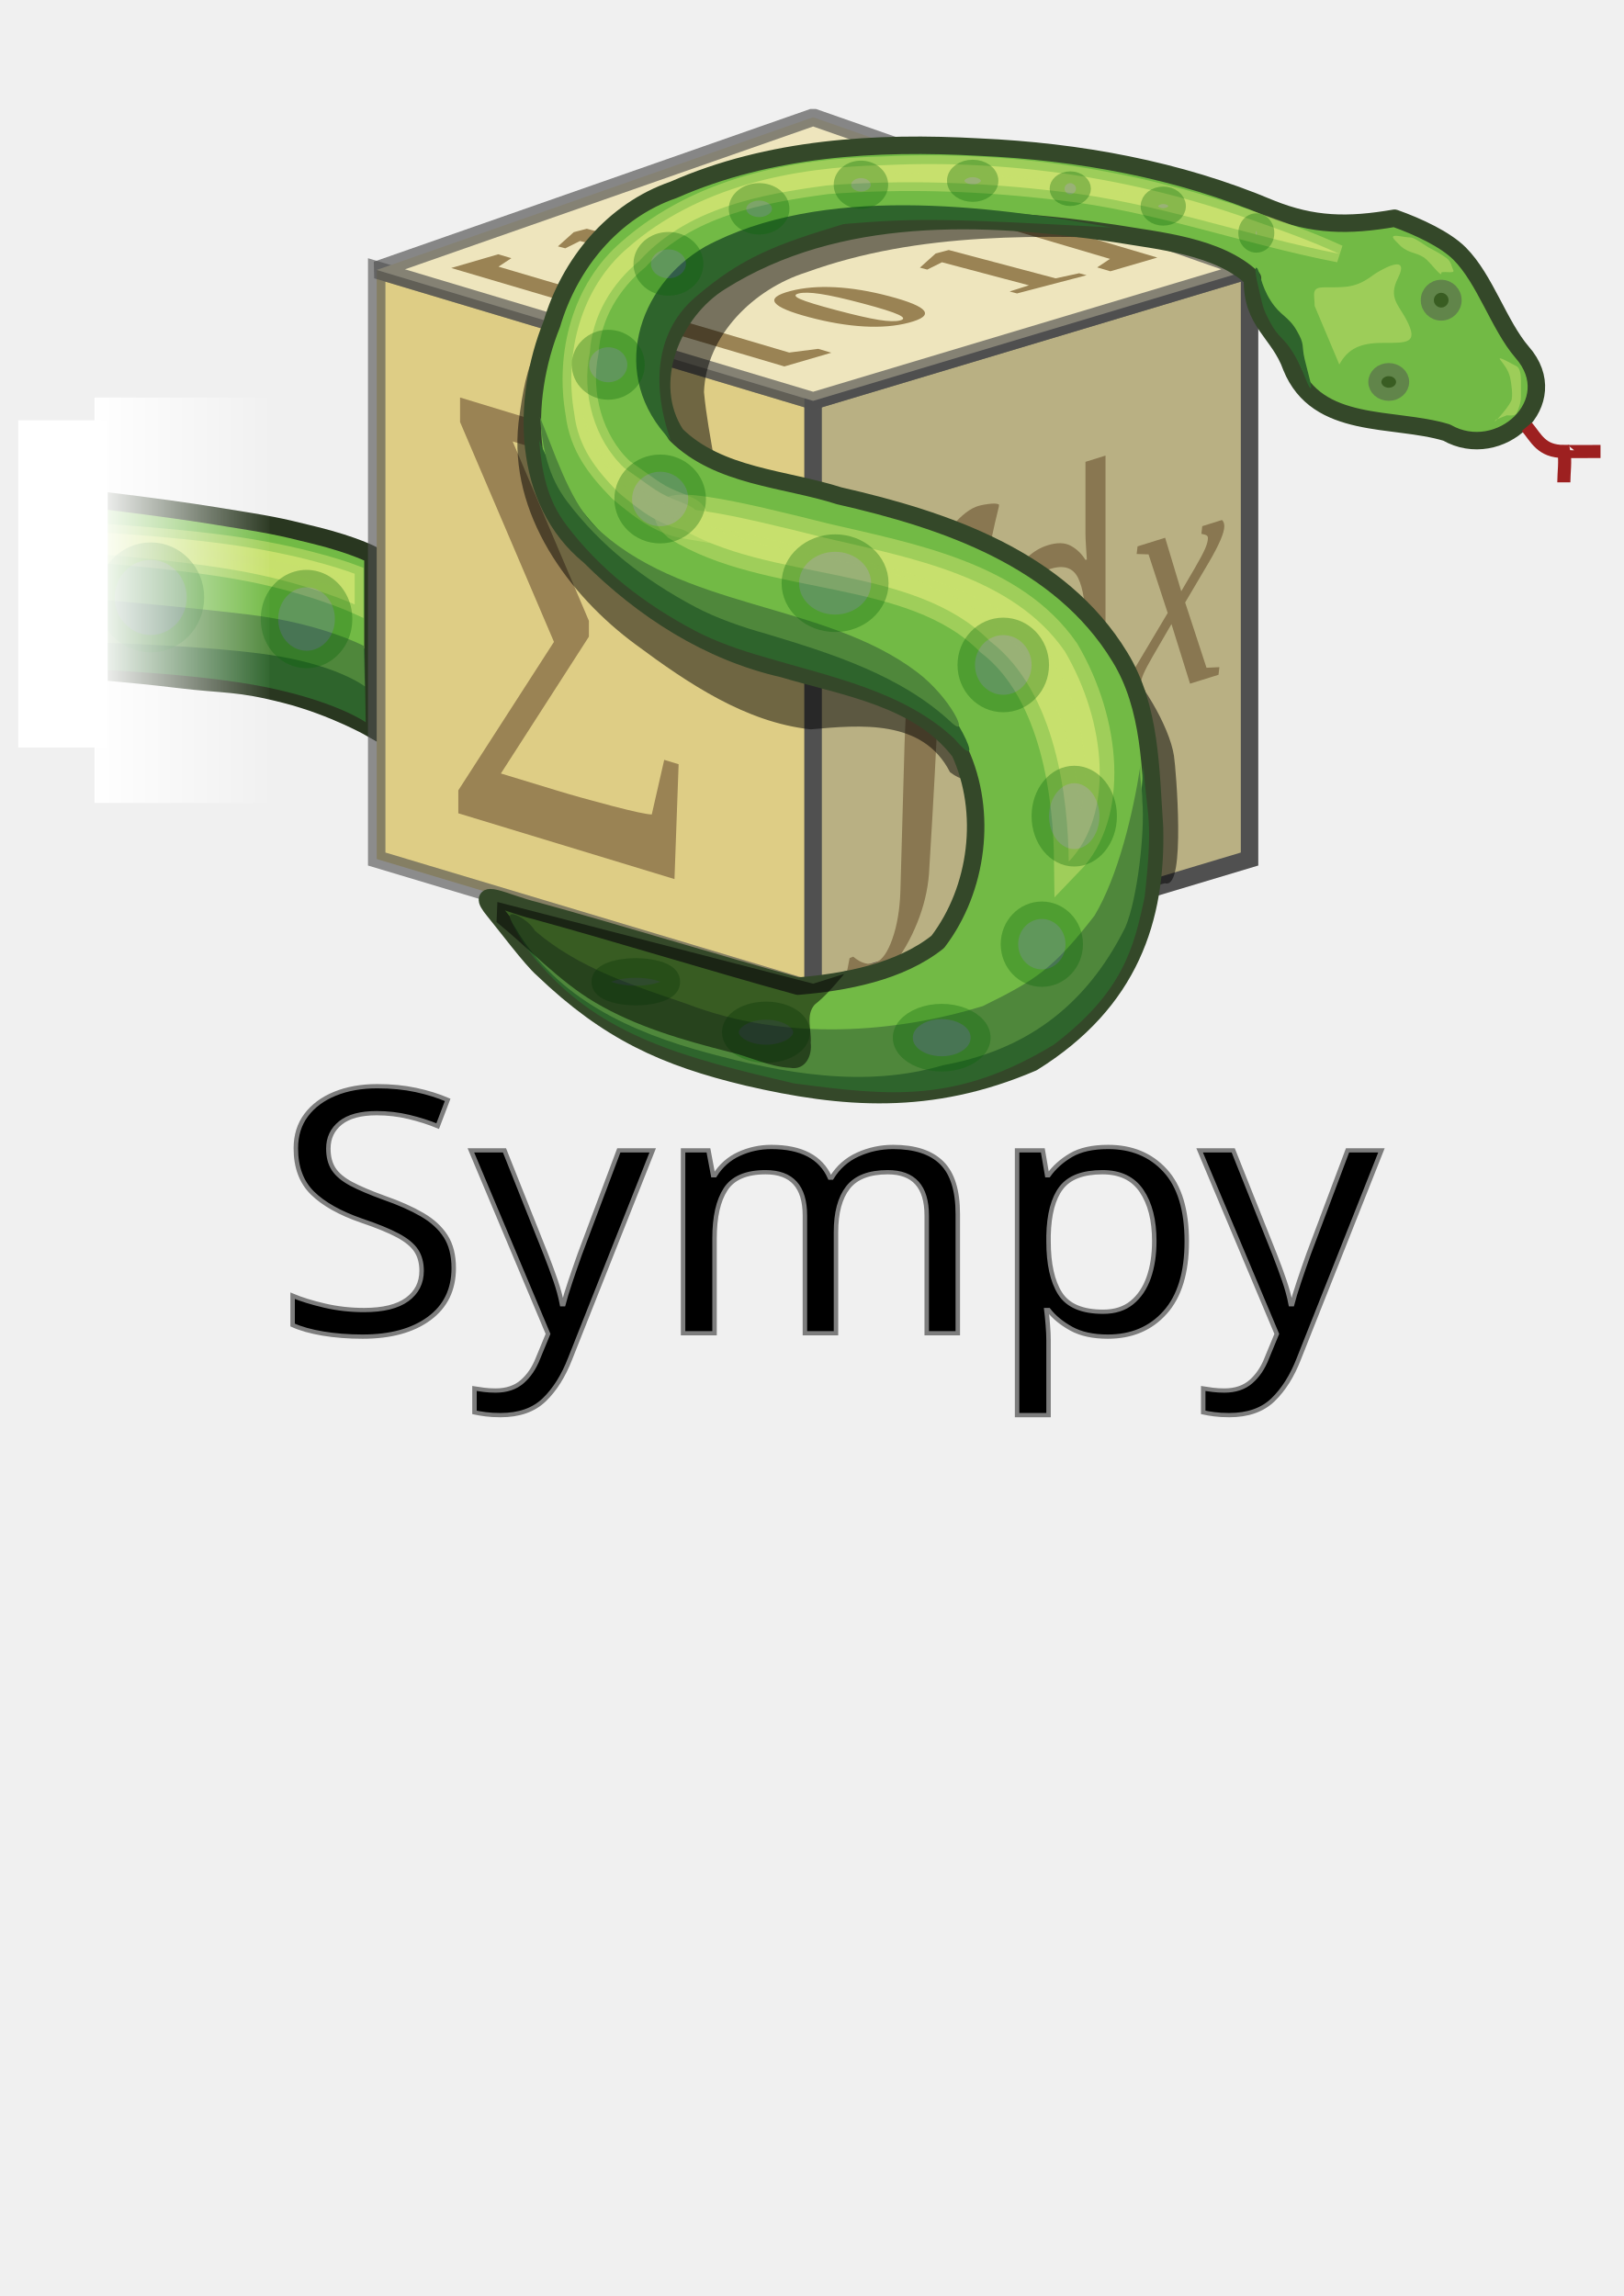
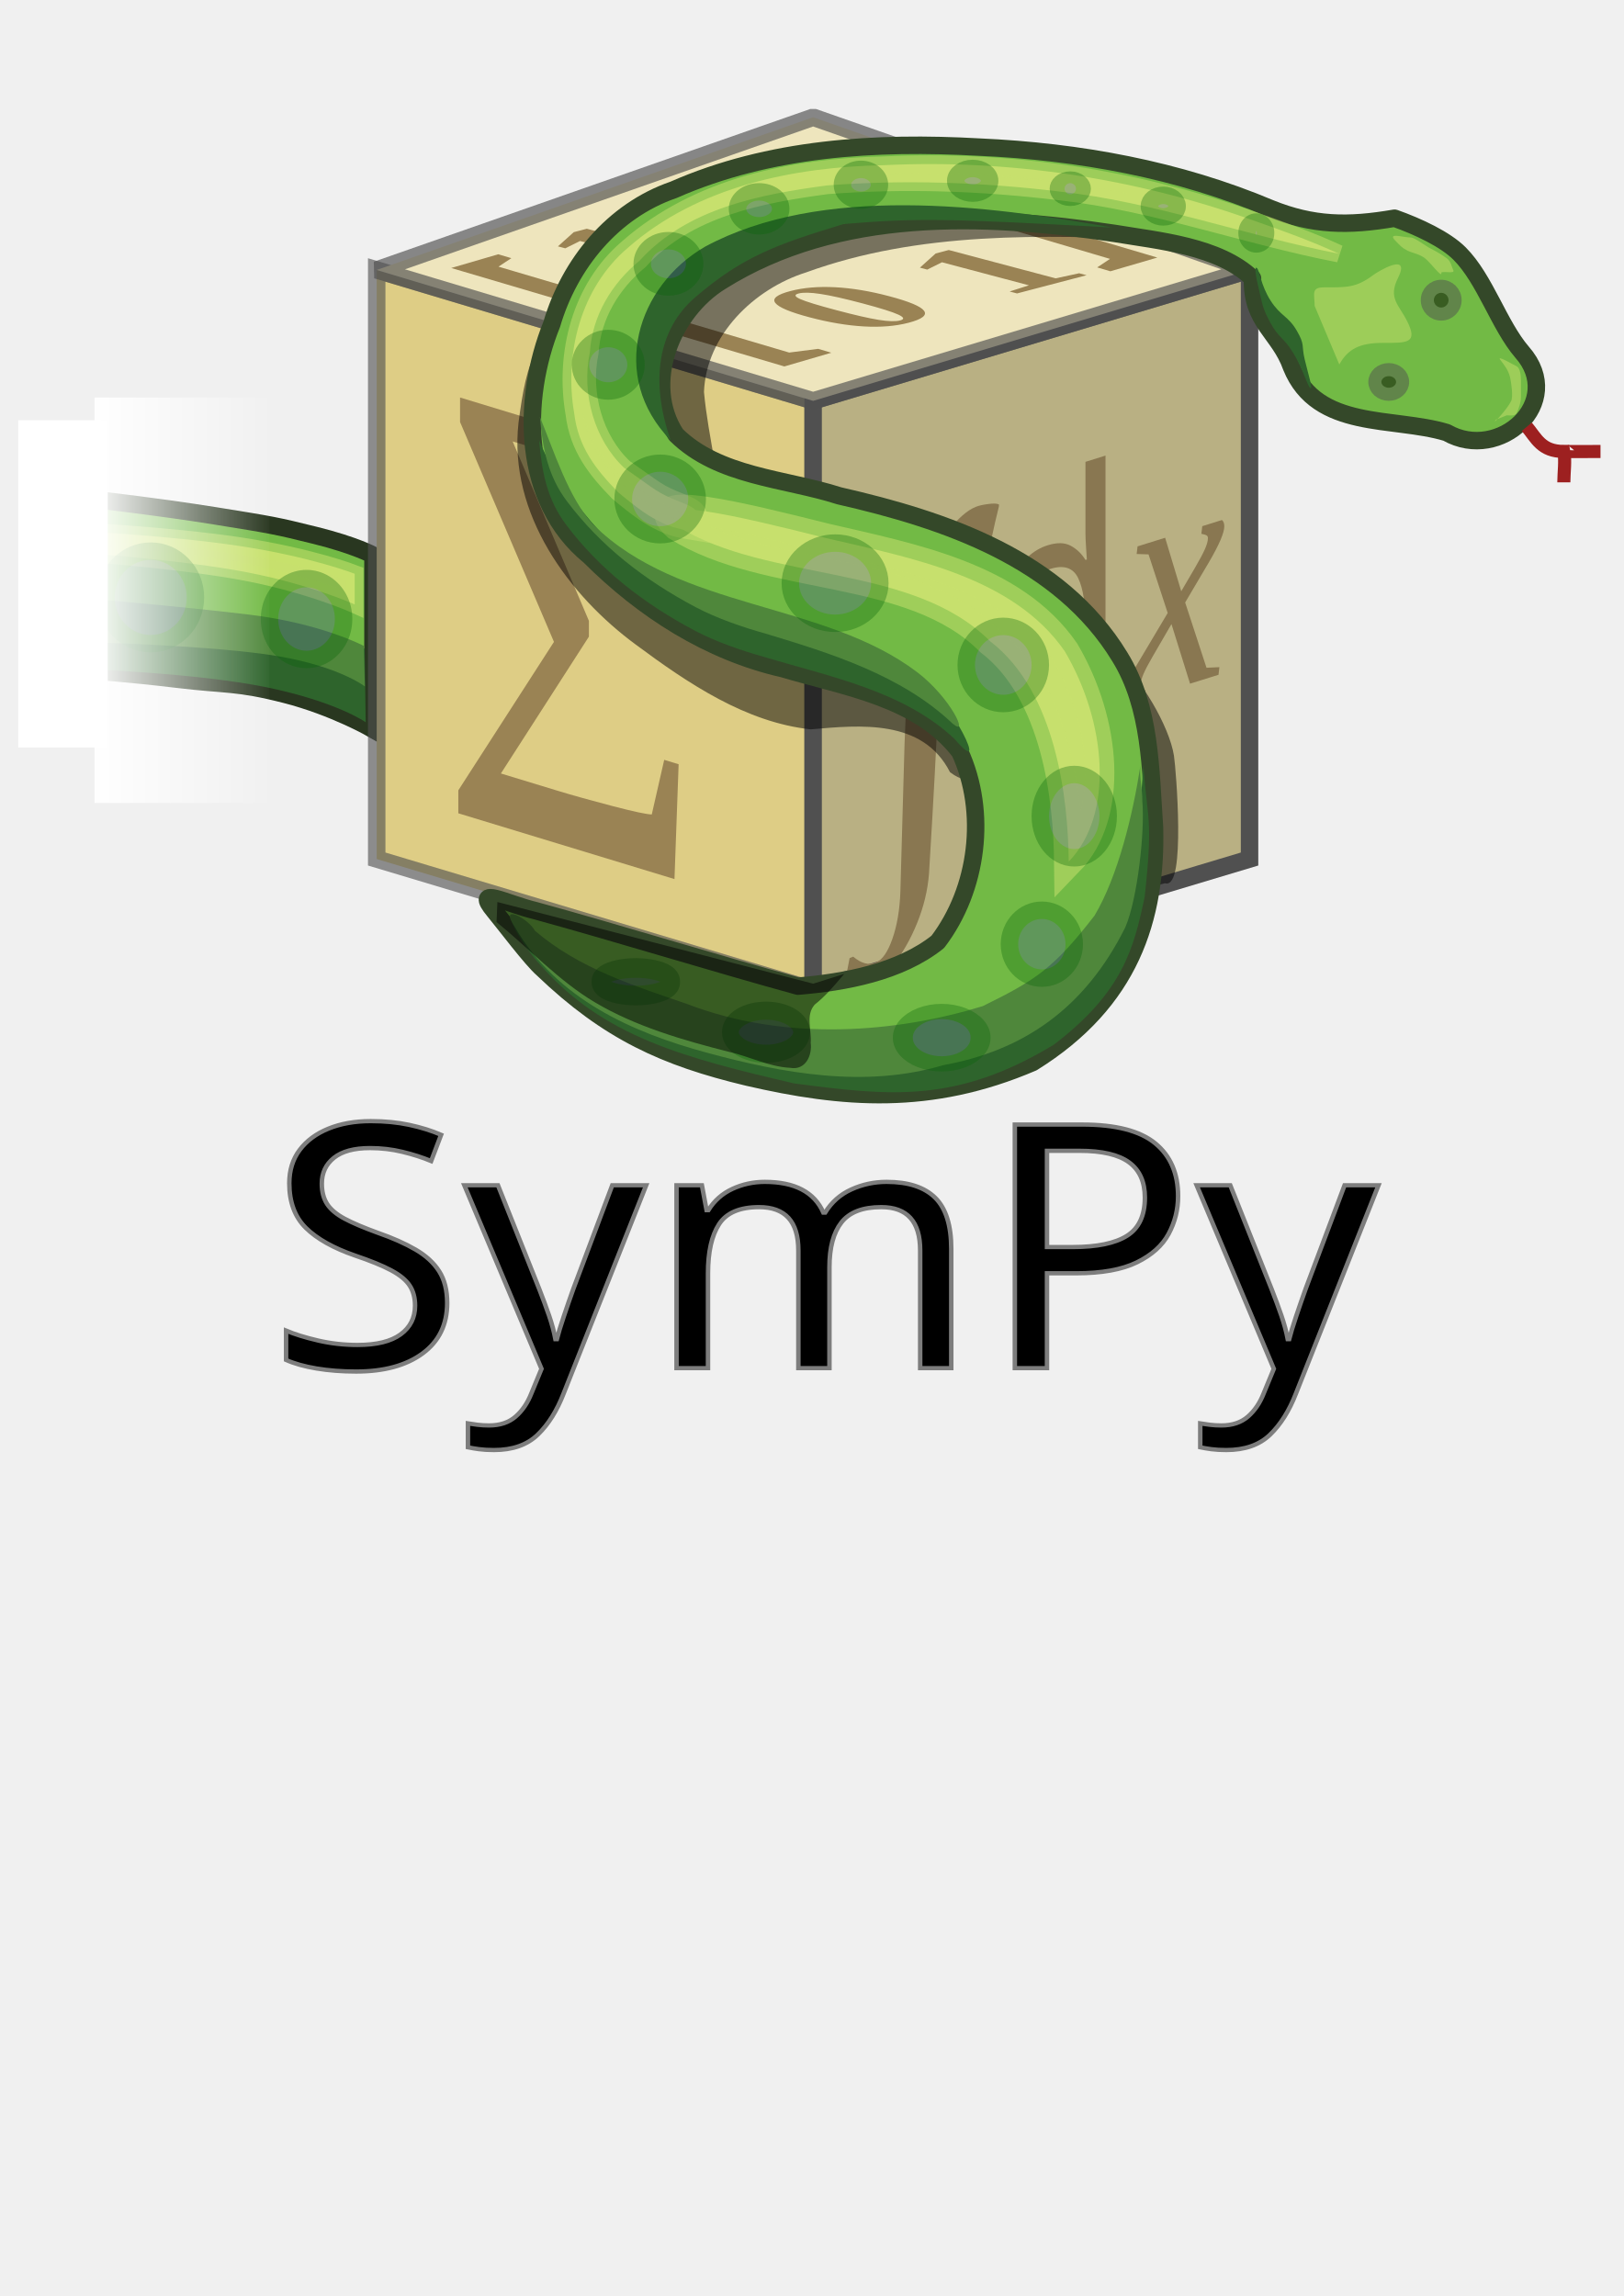
<svg xmlns="http://www.w3.org/2000/svg" xmlns:xlink="http://www.w3.org/1999/xlink" width="744.094" height="1052.362" id="svg2">
  <defs id="defs4">
    <linearGradient id="linearGradient51087">
      <stop offset="0" id="stop51089" style="stop-color:#ffffff;stop-opacity:1;" />
      <stop offset="1" id="stop51091" style="stop-color:#ffffff;stop-opacity:0;" />
    </linearGradient>
    <linearGradient id="linearGradient51093" x1="7" y1="236.362" gradientTransform="matrix(0.6589132,0,0,1,38.2552,34.51681)" x2="105" gradientUnits="userSpaceOnUse" xlink:href="#linearGradient51087" y2="236.362" />
    <linearGradient id="linearGradient56927" x1="7" y1="236.362" gradientTransform="matrix(0.8548759,0,0,1,35.55946,38.75945)" x2="105" gradientUnits="userSpaceOnUse" xlink:href="#linearGradient51087" y2="236.362" />
  </defs>
  <g id="layer1" style="opacity:1;display:inline">
    <path id="path46238" d="M 170.921,334.283 C 170.921,334.283 153.254,324.049 130.841,318.307 C 108.428,312.566 103.945,314.064 81.268,311.318 C 58.591,308.572 40.133,307.324 40.133,307.324 L 39.079,228.441 C 39.079,228.441 72.159,232.185 98.527,236.429 C 124.896,240.673 126.454,240.922 144.553,245.416 C 162.651,249.909 170.921,254.402 170.921,254.402 L 170.921,334.283 z " style="opacity:1;fill:#72ba45;fill-opacity:1;fill-rule:evenodd;stroke:#293720;stroke-width:8;stroke-linecap:butt;stroke-linejoin:miter;stroke-miterlimit:4;stroke-dasharray:none;stroke-opacity:1" />
    <text id="text2206" x="495.899" y="279.462" transform="scale(0.8941373,1.118397)" xml:space="preserve" style="font-size:9.461px;font-style:normal;font-weight:normal;opacity:0.507;fill:#000000;fill-opacity:1;stroke:none;stroke-width:1px;stroke-linecap:butt;stroke-linejoin:miter;stroke-opacity:1;font-family:Euclid">
      <tspan y="279.462" id="tspan2208" style="font-size:113.536px;font-style:normal;fill:#897751;fill-opacity:1" x="495.899">dx</tspan>
    </text>
  </g>
  <path id="path2212" d="M 172.631,123.731 L 372.631,183.731 L 372.631,453.731 L 172.631,393.731 L 172.631,123.731 z " style="fill:#decd85;fill-opacity:1;fill-rule:evenodd;stroke:#505050;stroke-width:8;stroke-linecap:butt;stroke-linejoin:miter;stroke-miterlimit:4;stroke-dasharray:none;stroke-opacity:0.618" />
  <path id="path2216" d="M 572.631,123.731 L 372.631,183.731 L 372.631,453.731 L 572.631,393.731 L 572.631,123.731 z " style="fill:#b9b083;fill-opacity:1;fill-rule:evenodd;stroke:#505050;stroke-width:8;stroke-linecap:butt;stroke-linejoin:miter;stroke-opacity:1;stroke-miterlimit:4;stroke-dasharray:none" />
  <g id="layer2" style="display:inline">
    <text id="text4215" x="547.269" y="398.81" transform="matrix(0.8246541,-0.2574405,0,1.21263,0,0)" xml:space="preserve" style="font-size:10.547px;font-style:normal;font-weight:normal;fill:#897751;fill-opacity:1;stroke:none;stroke-width:1px;stroke-linecap:butt;stroke-linejoin:miter;stroke-opacity:1;font-family:Euclid">
      <tspan y="398.81" id="tspan4217" style="font-size:126.565px;fill:#897751;fill-opacity:1" x="547.269">d<tspan style="font-style:italic;font-family:Times New Roman" id="tspan2223">x</tspan>
      </tspan>
    </text>
  </g>
  <path id="path5143" d="M 172.631,123.732 L 372.63,183.732 L 572.63,123.732 L 372.63,53.732 L 172.631,123.732 z " style="fill:#eee5bd;fill-opacity:1;fill-rule:evenodd;stroke:#505050;stroke-width:8;stroke-linecap:butt;stroke-linejoin:bevel;stroke-miterlimit:4;stroke-dasharray:none;stroke-opacity:0.658" />
  <text id="text9043" x="240.909" y="258.99" transform="matrix(0.8385983,0.2552685,0,1.192466,0,0)" xml:space="preserve" style="font-size:244.376px;font-style:normal;font-weight:normal;fill:#000000;fill-opacity:1;stroke:none;stroke-width:1px;stroke-linecap:butt;stroke-linejoin:miter;stroke-opacity:1;font-family:Times New Roman">
    <tspan y="258.99" id="tspan9045" style="fill:#9a8354;fill-opacity:1" x="240.909">Σ</tspan>
  </text>
  <text id="text10016" x="456.566" y="510.373" transform="matrix(0.9140294,-0.3682282,-3.9409227e-2,1.109933,0,0)" xml:space="preserve" style="font-size:317.07px;font-style:normal;font-weight:normal;fill:#897751;fill-opacity:1;stroke:none;stroke-width:1px;stroke-linecap:butt;stroke-linejoin:miter;stroke-opacity:1;font-family:Times New Roman">
    <tspan y="510.373" id="tspan10018" style="font-size:186.835px;fill:#897751;fill-opacity:1" x="456.566">∫<tspan id="tspan2195" style="font-size:122.682px" />
    </tspan>
  </text>
-   <text id="text12927" x="122.912" y="625.24" transform="scale(1.023165,0.9773593)" xml:space="preserve" style="font-size:12.278px;font-style:normal;font-weight:normal;fill:#000000;fill-opacity:1;stroke:#7d7d7d;stroke-width:2;stroke-linecap:butt;stroke-linejoin:miter;stroke-opacity:1;font-family:Euclid;stroke-miterlimit:4;stroke-dasharray:none">
-     <tspan y="625.24" id="tspan12929" style="font-size:160px;stroke:#7d7d7d;stroke-opacity:1;stroke-width:2;stroke-miterlimit:4;stroke-dasharray:none" x="122.912">Sympy</tspan>
+   <text id="text12927" x="119.98" y="641.61" transform="scale(1.023165,0.9773593)" xml:space="preserve" style="font-size:12.278px;font-style:normal;font-weight:normal;fill:#000000;fill-opacity:1;stroke:#7d7d7d;stroke-width:2;stroke-linecap:butt;stroke-linejoin:miter;stroke-miterlimit:4;stroke-dasharray:none;stroke-opacity:1;font-family:Euclid">
+     <tspan y="641.61" id="tspan12929" style="font-size:160px;stroke:#7d7d7d;stroke-width:2;stroke-miterlimit:4;stroke-dasharray:none;stroke-opacity:1" x="119.98">SymPy</tspan>
  </text>
  <g id="layer7">
    <path id="path32521" d="M 361,258.362 C 344.25,244.362 423.75,261.612 451,270.362 C 478.25,279.112 494.25,287.362 511,301.362 C 522.335,310.836 535.424,333.139 537.491,346.444 C 538.479,352.801 542.81,407.191 534,404.362 C 532.93,404.019 503.42,414.813 519.02,408.473 C 553.734,394.367 377.093,271.813 361,258.362 z " style="opacity:0.5;fill:#000000;fill-opacity:1;fill-rule:evenodd;stroke:#000000;stroke-width:1px;stroke-linecap:butt;stroke-linejoin:miter;stroke-opacity:1" />
    <path id="path33492" d="M 238.158,193.796 C 233.487,235.576 261.369,272.74 291.779,295.085 C 315.715,312.85 341.981,330.548 371.513,333.753 C 394.143,331.752 423.123,328.87 435.79,353.571 C 454.29,367.764 470.519,336.324 457.953,320.84 C 437.447,289.679 404.027,272.593 374.246,253.513 C 328.663,226.835 292.819,186.695 246.4,161.813 C 242.216,167.226 239.948,179.989 238.158,193.796 z " style="opacity:0.5;fill:#000000;fill-opacity:1;fill-rule:evenodd;stroke:#000000;stroke-width:1.082px;stroke-linecap:butt;stroke-linejoin:miter;stroke-opacity:1" />
    <text id="text2227" y="290.136" x="-64.897" style="font-size:23.987px;font-style:normal;font-weight:normal;opacity:1;fill:#9a8354;fill-opacity:1;stroke:none;stroke-width:1px;stroke-linecap:butt;stroke-linejoin:miter;stroke-opacity:1;display:inline;font-family:Times New Roman" xml:space="preserve" transform="matrix(1.426562,-0.3736626,1.32988,0.3526474,0,0)">
      <tspan id="tspan2235" y="290.136" x="-64.897" style="font-size:60.71px;font-style:normal;font-weight:bold">1 0</tspan>
      <tspan id="tspan2237" y="366.024" x="-64.897" style="font-size:60.71px;font-style:normal;font-weight:bold">0 1</tspan>
    </text>
    <g style="opacity:1;display:inline" id="g2245" transform="matrix(0.7152743,-0.2134016,0.6667979,0.2013996,-410.9756,263.6062)">
      <text transform="matrix(0.6991488,8.0592938e-3,1.4509379e-2,1.430478,0,0)" id="text2241" y="202.622" x="1074.664" style="font-size:148.796px;font-style:normal;font-weight:normal;fill:#9a8354;fill-opacity:1;stroke:none;stroke-width:1px;stroke-linecap:butt;stroke-linejoin:miter;stroke-opacity:1;font-family:Times New Roman" xml:space="preserve">
        <tspan style="font-size:191.309px;font-weight:bold;fill:#9a8354;fill-opacity:1" y="202.622" x="1074.664" id="tspan2243">[     ]</tspan>
      </text>
    </g>
  </g>
  <g id="layer4">
    <path id="path31550" d="M 532,109.362 C 477.562,107.161 421.298,105.463 369.286,124.369 C 345.209,131.961 323.116,153.361 322.112,179.684 C 323.111,190.483 325.103,200.795 326.944,211.461 C 330.165,224.259 338.025,235.763 339.498,248.962 C 333.815,254.256 321.781,244.393 313.587,243.558 C 305.376,238.892 289.162,239.403 286.312,231.268 C 289.542,199.3 292.771,167.331 296,135.362 C 329.667,120.029 363.333,104.696 397,89.362 C 442,96.029 487,102.696 532,109.362 z " style="opacity:0.5;fill:#000000;fill-opacity:1;fill-rule:evenodd;stroke:#000000;stroke-width:1px;stroke-linecap:butt;stroke-linejoin:miter;stroke-opacity:1" />
  </g>
  <g id="layer8" style="opacity:1;display:inline">
    <path id="path31532" d="M 248.767,444.185 C 243.638,439.786 231.073,423.052 226.513,417.553 C 216.655,405.664 231.954,414.209 245.321,417.378 C 283.633,427.899 327.406,441.49 365.676,451.993 C 387.069,450.242 412.398,445.59 429.761,431.699 C 448.164,407.575 452.596,372.252 439.866,344.626 C 420.831,319.742 387.175,314.996 358.929,306.531 C 324.809,298.788 294.782,279.483 270.243,254.972 C 239.022,229.579 238.896,183.27 252.844,148.642 C 260.999,120.896 280.852,96.599 308.631,87.029 C 352.654,67.629 401.399,64.779 448.807,67.426 C 494.454,69.471 539.978,77.732 582.209,95.56 C 601.735,103.431 617.721,103.703 639.085,100.017 C 649.942,103.868 662.387,109.722 668.868,116.208 C 680.611,127.959 686.902,149.055 697.537,161.433 C 717.668,184.284 687.182,212.126 662.944,198.257 C 638.431,190.829 603.664,197.319 591.825,168.162 C 586.173,152.217 573.379,147.839 573.993,127.564 C 558.439,112.744 531.071,110.38 510.815,106.983 C 450.822,97.981 383.954,95.343 330.44,128.942 C 307.888,142.793 294.372,175.727 309.804,199.24 C 329.433,218.577 359.515,219.214 384.564,227.248 C 433.138,238.327 485.808,256.058 513.162,301.046 C 527.449,324.167 527.233,352.788 529.067,379.103 C 530.165,420.864 518.058,459.116 473.181,487.015 C 426.248,507.156 386.142,503.778 342.645,493.712 C 304.796,484.665 278.741,472.908 248.767,444.185 z " style="fill:#72ba45;fill-opacity:1;fill-rule:evenodd;stroke:#344829;stroke-width:8;stroke-linecap:butt;stroke-linejoin:round;stroke-miterlimit:4;stroke-dasharray:none;stroke-opacity:1" />
    <path id="path31536" d="M 247.065,201.868 C 248.301,216.747 250.917,229.203 259.477,240.555 C 274.922,261.038 294.914,276.603 318.406,289.051 C 327.941,294.104 340.278,298.367 350.569,301.212 C 379.89,310.068 414.161,316.654 437.513,338.762 C 454.211,358.363 436.3,321.488 420.923,309.833 C 378.055,277.344 315.118,283.413 275.499,244.218 C 264.201,232.164 253.33,217.043 247.065,201.868 z " style="fill:#2e642c;fill-opacity:1;fill-rule:evenodd;stroke:#000000;stroke-width:0;stroke-linecap:butt;stroke-linejoin:miter;stroke-miterlimit:4;stroke-dasharray:none;stroke-opacity:1" />
    <path id="path31538" d="M 523.949,350.51 C 522.028,386.629 514.625,432.101 489.997,458.334 C 447.598,488.242 378.686,490.276 330.791,473.485 C 304.742,465.4 284.622,453.576 260.887,440.165 C 251.601,434.898 239.736,422.017 235.855,420.619 C 230.427,418.664 241.342,435.736 247.567,442.211 C 276.35,475.129 313.523,484.838 363.947,496.585 C 407.829,502.333 438.282,505.85 482.945,478.829 C 514.648,454.605 519.604,434.619 524.578,411.004 C 528.574,374.328 525.734,376.385 523.949,350.51 z " style="fill:#2e642c;fill-opacity:1;fill-rule:evenodd;stroke:#000000;stroke-width:0;stroke-linecap:butt;stroke-linejoin:miter;stroke-miterlimit:4;stroke-dasharray:none;stroke-opacity:1" />
    <path id="path31542" d="M 307.358,201.832 C 297.775,174.451 301.514,150.88 318.722,136.15 C 340.17,117.791 355.507,112.089 386.602,102.688 C 420.161,99.838 434.83,100.161 509.693,104.297 C 452.344,94.027 376.259,84.401 323.074,113.078 C 292.196,130.898 278.59,172.275 307.358,201.832 z " style="fill:#2e642c;fill-opacity:1;fill-rule:evenodd;stroke:#000000;stroke-width:0;stroke-linecap:butt;stroke-linejoin:miter;stroke-miterlimit:4;stroke-dasharray:none;stroke-opacity:1" />
    <path id="path31544" d="M 489.767,394.907 C 489.47,366.865 484.298,317.369 453.762,293.932 C 417.835,257.907 352.118,267.231 310.335,241.153 C 293.144,225.573 339.547,236.844 378.137,246.536 C 417.406,255.679 464.365,264.278 487.98,298.557 C 507.105,331.101 510.706,373.273 489.767,394.907 z " style="fill:#c7e06d;fill-opacity:1;fill-rule:evenodd;stroke:#c7e06d;stroke-width:13.423;stroke-linecap:butt;stroke-linejoin:miter;stroke-miterlimit:4;stroke-dasharray:none;stroke-opacity:0.526" />
    <path id="path31546" d="M 263.158,189.539 C 258.408,162.214 266.11,131.924 287.763,113.557 C 319.783,85.433 363.612,76.515 405.122,75.704 C 462.348,72.956 519.953,81.549 573.887,100.87 C 587.276,105.54 600.646,110.354 613.542,116.271 C 570.721,107.997 529.359,92.625 485.813,87.823 C 450.415,83.528 414.488,82.241 378.95,84.997 C 348.255,89.096 314.907,95.44 293.1,119.482 C 280.338,129.926 271.349,144.805 270.322,161.501 C 266.336,180.329 272.36,201.567 286.026,214.421 C 301.271,225.045 300.693,225.715 312.28,230.268 C 319.34,233.041 319.402,234.135 320.893,238.263 C 321.647,240.347 320.488,242.506 322.24,244.264 C 315.185,243.035 309.761,242.607 303.791,239.777 C 297.312,236.706 292.808,233.572 283.298,225.65 C 273.11,215.228 265.011,204.993 263.158,189.539 z " style="fill:#c7e06d;fill-opacity:1;fill-rule:evenodd;stroke:#c7e06d;stroke-width:8;stroke-linecap:butt;stroke-linejoin:miter;stroke-miterlimit:4;stroke-dasharray:none;stroke-opacity:0.513" />
    <path id="path43288" transform="translate(-3.514719,12.24264)" d="M 646.296 162.822 A 6.364 5.657 0 1 1  633.568,162.822 A 6.364 5.657 0 1 1  646.296 162.822 z" style="opacity:0.5;fill:#000000;fill-opacity:1;stroke:#505050;stroke-width:6;stroke-linejoin:round;stroke-miterlimit:4;stroke-dasharray:none;stroke-opacity:1" />
    <path id="path43290" transform="translate(-7.757359,6.585786)" d="M 674.58 131.002 A 6.364 6.364 0 1 1  661.852,131.002 A 6.364 6.364 0 1 1  674.58 131.002 z" style="opacity:0.5;fill:#000000;fill-opacity:1;stroke:#505050;stroke-width:6;stroke-linejoin:round;stroke-miterlimit:4;stroke-dasharray:none;stroke-opacity:1" />
    <path id="path43292" d="M 699.685,195.613 C 704.092,200.858 706.333,206.927 716.656,206.927 C 717.5,211.146 716.656,216.666 716.656,221.069" style="fill:none;fill-rule:evenodd;stroke:#9d2020;stroke-width:6;stroke-linecap:butt;stroke-linejoin:miter;stroke-miterlimit:4;stroke-dasharray:none;stroke-opacity:1" />
    <path id="path43294" d="M 716.492,206.935 C 716.51,207.026 728.479,206.935 733.462,206.935" style="fill:none;fill-rule:evenodd;stroke:#9d2020;stroke-width:6;stroke-linecap:butt;stroke-linejoin:miter;stroke-miterlimit:4;stroke-dasharray:none;stroke-opacity:1" />
    <path id="path52066" d="M 162.55,277.048 C 162.55,277.048 139.8,266.783 107.55,261.284 C 75.3,255.785 32.55,253.053 32.55,253.053 L 32.05,243.191 C 32.05,243.191 76.55,245.273 109.55,250.222 C 142.55,255.171 162.55,262.986 162.55,262.986 L 162.55,277.048 z " style="fill:#c7e06d;fill-opacity:1;fill-rule:evenodd;stroke:#c7e06d;stroke-width:8;stroke-linecap:butt;stroke-linejoin:miter;stroke-miterlimit:4;stroke-dasharray:none;stroke-opacity:0.539" />
    <path id="path54983" d="M 167.586,331.034 C 167.586,331.034 154.336,321.63 122.086,314.999 C 89.836,308.369 37.172,306.61 37.172,306.61 L 37.586,276.519 C 37.586,276.519 81.586,277.436 114.586,283.404 C 147.586,289.371 167.086,297.317 167.086,297.317 L 167.586,331.034 z " style="opacity:1;fill:#2e642c;fill-opacity:1;fill-rule:evenodd;stroke:#000000;stroke-width:0;stroke-linecap:butt;stroke-linejoin:miter;stroke-miterlimit:4;stroke-dasharray:none;stroke-opacity:1" />
    <path id="path2200" d="M 576,122.862 C 577.303,124.008 577.694,130.597 582.255,137.758 C 586.816,144.919 590.335,144.776 594.245,151.508 C 598.154,158.24 596.33,158.097 597.894,164.685 C 599.457,171.274 601.803,178.578 600.5,177.862 C 599.197,177.146 597.242,169.268 592.681,161.821 C 588.12,154.373 586.165,155.232 582.255,148.071 C 578.346,140.909 578.606,139.477 577.043,133.175 C 575.479,126.873 574.697,121.716 576,122.862 z " style="fill:#2e642c;fill-opacity:1;fill-rule:evenodd;stroke:#000000;stroke-width:0;stroke-linecap:butt;stroke-linejoin:miter;stroke-miterlimit:4;stroke-dasharray:none;stroke-opacity:1" />
    <path id="path2201" d="M 522.643,350.787 C 519.22,373.168 512.352,401.611 501.596,419.662 C 482.945,443.724 474.814,449.18 450.362,461.159 C 411.34,473.172 360.643,477.78 314.764,460.139 C 290.539,451.76 265.368,443.954 245.104,426.572 C 242.35,421.137 228.111,413.47 236.057,425.057 C 255.125,458.084 290.333,473.364 323.472,482.371 C 358.698,491.984 396.479,498.886 432.207,488.223 C 468.603,481.61 497.054,462.514 515.721,424.972 C 521.236,412.11 524.725,381.334 523.492,367.186 C 523.544,361.617 522.097,356.325 522.643,350.787 z " style="opacity:1;fill:#4f873b;fill-opacity:1;fill-rule:evenodd;stroke:#000000;stroke-width:0;stroke-linecap:butt;stroke-linejoin:miter;stroke-miterlimit:4;stroke-dasharray:none;stroke-opacity:1" />
    <path id="path4155" d="M 247.424,191.096 C 248.66,205.975 251.276,218.431 259.836,229.783 C 275.281,250.266 295.273,265.831 318.765,278.279 C 328.3,283.332 340.637,287.595 350.929,290.44 C 380.249,299.296 413.02,309.382 436.373,331.49 C 444.57,338.591 435.66,319.716 420.282,308.062 C 377.414,275.572 311.477,279.641 271.858,240.446 C 260.56,228.392 253.689,206.271 247.424,191.096 z " style="opacity:1;fill:#4f873b;fill-opacity:1;fill-rule:evenodd;stroke:#000000;stroke-width:0;stroke-linecap:butt;stroke-linejoin:miter;stroke-miterlimit:4;stroke-dasharray:none;stroke-opacity:1" />
    <path id="path5126" d="M 167.207,314.62 C 167.207,314.62 153.957,304.321 121.707,299.879 C 89.457,295.438 36.793,294.26 36.793,294.26 L 37.207,274.105 C 37.207,274.105 81.207,277.719 114.207,281.716 C 147.207,285.713 166.707,296.036 166.707,296.036 L 167.207,314.62 z " style="opacity:1;fill:#4f873b;fill-opacity:1;fill-rule:evenodd;stroke:#000000;stroke-width:0;stroke-linecap:butt;stroke-linejoin:miter;stroke-miterlimit:4;stroke-dasharray:none;stroke-opacity:1" />
    <path style="opacity:0.5;fill:#c7e06d;fill-opacity:1;stroke:#650606;stroke-width:0;stroke-linejoin:bevel;stroke-miterlimit:4;stroke-dasharray:none;stroke-opacity:1" d="M 660.5,124.862 C 661.149,128.106 655.647,120.347 653,118.362 C 650.262,116.309 647.291,116.008 645,114.862 C 642.263,113.494 641.769,112.631 639.5,110.362 C 635.488,106.35 642.976,108.862 646.5,108.862 C 648.377,108.862 653.283,112.754 655.5,113.862 C 658.114,115.169 661.035,116.888 663,118.362 C 665.055,119.903 665.147,122.156 666,123.862 C 666.833,125.529 662.268,124.273 660.5,124.862 z " id="path5149" />
    <path style="opacity:0.5;fill:#c7e06d;fill-opacity:1;stroke:#650606;stroke-width:0;stroke-linejoin:bevel;stroke-miterlimit:4;stroke-dasharray:none;stroke-opacity:1" d="M 685.5,192.362 C 683.114,195.544 690.355,188.152 692.5,183.862 C 693.532,181.798 692.534,174.998 692,172.862 C 691.168,169.533 689.45,167.462 687.5,164.862 C 685.884,162.708 692.592,166.658 695,167.862 C 696.583,168.654 697,171.886 697,174.362 C 697,176.862 697,179.362 697,181.862 C 697,184.555 695.932,187.499 695,189.362 C 694.29,190.782 692.049,190.362 690.5,190.362" id="path5153" />
    <path style="opacity:0.5;fill:#c7e06d;fill-opacity:1;stroke:#650606;stroke-width:0;stroke-linejoin:bevel;stroke-miterlimit:4;stroke-dasharray:none;stroke-opacity:1" d="M 613.769,167.065 C 617.724,159.831 623.365,157.165 633.568,157.165 C 644.84,157.165 649.964,157.43 644.881,147.266 C 641.059,139.622 636.023,136.698 640.639,127.467 C 646.798,115.149 631.469,124.444 629.325,126.052 C 621.435,131.97 617.119,131.709 606.698,131.709 C 600.665,131.709 602.455,134.875 602.455,140.194" id="path5157" />
  </g>
  <g id="layer3" style="opacity:0.647;display:inline">
    <path id="path5123" transform="translate(2.978574,-1.588355)" d="M 576.999 108.375 A 4.243 4.95 0 1 1  568.514,108.375 A 4.243 4.95 0 1 1  576.999 108.375 z" style="opacity:0.5;fill:#3b4f87;fill-opacity:1;stroke:#066506;stroke-width:8;stroke-linejoin:bevel;stroke-miterlimit:4;stroke-dasharray:none;stroke-opacity:1;display:inline" />
    <path id="path5125" transform="translate(-5.021426,-2.588355)" d="M 544.472 97.061 A 6.364 4.95 0 1 1  531.744,97.061 A 6.364 4.95 0 1 1  544.472 97.061 z" style="opacity:0.5;fill:#3b4f87;fill-opacity:1;stroke:#066506;stroke-width:8;stroke-linejoin:bevel;stroke-miterlimit:4;stroke-dasharray:none;stroke-opacity:1;display:inline" />
    <path id="path5129" transform="matrix(0.8536968,0,0,0.6741498,75.15354,26.77405)" d="M 493.561 88.576 A 7.071 7.778 0 1 1  479.418,88.576 A 7.071 7.778 0 1 1  493.561 88.576 z" style="opacity:0.5;fill:#3b4f87;fill-opacity:1;stroke:#066506;stroke-width:8;stroke-linejoin:bevel;stroke-miterlimit:4;stroke-dasharray:none;stroke-opacity:1;display:inline" />
    <path id="path5131" transform="translate(0.978574,-3.588355)" d="M 452.548 86.454 A 7.778 5.657 0 1 1  436.992,86.454 A 7.778 5.657 0 1 1  452.548 86.454 z" style="opacity:0.5;fill:#3b4f87;fill-opacity:1;stroke:#066506;stroke-width:8;stroke-linejoin:bevel;stroke-miterlimit:4;stroke-dasharray:none;stroke-opacity:1;display:inline" />
    <path id="path5133" transform="translate(-2.142598e-2,-4.588355)" d="M 403.051 89.283 A 8.485 7.071 0 1 1  386.08,89.283 A 8.485 7.071 0 1 1  403.051 89.283 z" style="opacity:0.5;fill:#3b4f87;fill-opacity:1;stroke:#066506;stroke-width:8;stroke-linejoin:bevel;stroke-miterlimit:4;stroke-dasharray:none;stroke-opacity:1;display:inline" />
    <path id="path5135" transform="translate(-2.142598e-2,-5.588355)" d="M 357.796 101.304 A 9.899 7.778 0 1 1  337.997,101.304 A 9.899 7.778 0 1 1  357.796 101.304 z" style="opacity:0.5;fill:#3b4f87;fill-opacity:1;stroke:#066506;stroke-width:8;stroke-linejoin:bevel;stroke-miterlimit:4;stroke-dasharray:none;stroke-opacity:1;display:inline" />
    <path id="path5137" transform="translate(2.978574,-1.588355)" d="M 315.37 122.517 A 12.021 10.607 0 1 1  291.328,122.517 A 12.021 10.607 0 1 1  315.37 122.517 z" style="opacity:0.5;fill:#3b4f87;fill-opacity:1;stroke:#066506;stroke-width:8;stroke-linejoin:bevel;stroke-miterlimit:4;stroke-dasharray:none;stroke-opacity:1;display:inline" />
    <path id="path5141" transform="translate(2.978574,-0.5883554)" d="M 288.5 167.772 A 12.728 12.021 0 1 1  263.044,167.772 A 12.728 12.021 0 1 1  288.5 167.772 z" style="opacity:0.5;fill:#3b4f87;fill-opacity:1;stroke:#066506;stroke-width:8;stroke-linejoin:bevel;stroke-miterlimit:4;stroke-dasharray:none;stroke-opacity:1;display:inline" />
    <path id="path5144" transform="matrix(1.196848,0,0,1.161493,-61.37418,-37.61697)" d="M 318.198 229.29 A 14.142 14.142 0 1 1  289.914,229.29 A 14.142 14.142 0 1 1  318.198 229.29 z" style="opacity:0.5;fill:#3b4f87;fill-opacity:1;stroke:#066506;stroke-width:6.785;stroke-linejoin:bevel;stroke-miterlimit:4;stroke-dasharray:none;stroke-opacity:1;display:inline" />
    <path id="path5148" transform="translate(2.978574,-1.588355)" d="M 400.222 268.888 A 20.506 18.385 0 1 1  359.21,268.888 A 20.506 18.385 0 1 1  400.222 268.888 z" style="opacity:0.5;fill:#3b4f87;fill-opacity:1;stroke:#066506;stroke-width:8;stroke-linejoin:bevel;stroke-miterlimit:4;stroke-dasharray:none;stroke-opacity:1;display:inline" />
    <path id="path5150" transform="translate(2.978574,-1.588355)" d="M 473.762 306.365 A 16.971 17.678 0 1 1  439.82,306.365 A 16.971 17.678 0 1 1  473.762 306.365 z" style="opacity:0.5;fill:#3b4f87;fill-opacity:1;stroke:#066506;stroke-width:8;stroke-linejoin:bevel;stroke-miterlimit:4;stroke-dasharray:none;stroke-opacity:1;display:inline" />
    <path id="path5152" transform="translate(2.978574,-1.588355)" d="M 504.874 375.661 A 15.556 19.092 0 1 1  473.762,375.661 A 15.556 19.092 0 1 1  504.874 375.661 z" style="opacity:0.5;fill:#3b4f87;fill-opacity:1;stroke:#066506;stroke-width:8;stroke-linejoin:bevel;stroke-miterlimit:4;stroke-dasharray:none;stroke-opacity:1;display:inline" />
    <path id="path5154" transform="translate(2.978574,-1.588355)" d="M 489.318 434.351 A 14.849 15.556 0 1 1  459.619,434.351 A 14.849 15.556 0 1 1  489.318 434.351 z" style="opacity:0.5;fill:#3b4f87;fill-opacity:1;stroke:#066506;stroke-width:8;stroke-linejoin:bevel;stroke-miterlimit:4;stroke-dasharray:none;stroke-opacity:1;display:inline" />
    <path id="path5158" transform="matrix(1.574339,0,0,1.201818,-254.1906,-88.88368)" d="M 446.891 469.706 A 11.314 9.899 0 1 1  424.264,469.706 A 11.314 9.899 0 1 1  446.891 469.706 z" style="opacity:0.5;fill:#3b4f87;fill-opacity:1;stroke:#066506;stroke-width:5.816;stroke-linejoin:bevel;stroke-miterlimit:4;stroke-dasharray:none;stroke-opacity:1;display:inline" />
    <path id="path5168" transform="matrix(1.443135,0,0,1.552094,-175.5153,-257.0105)" d="M 376.181 470.413 A 11.314 6.364 0 1 1  353.553,470.413 A 11.314 6.364 0 1 1  376.181 470.413 z" style="opacity:0.5;fill:#3b4f87;fill-opacity:1;stroke:#066506;stroke-width:5.345;stroke-linejoin:bevel;stroke-miterlimit:4;stroke-dasharray:none;stroke-opacity:1;display:inline" />
    <path id="path5170" transform="matrix(1.392705,0,0,1.76951,-111.4026,-342.374)" d="M 301.227 447.786 A 12.021 3.536 0 1 1  277.186,447.786 A 12.021 3.536 0 1 1  301.227 447.786 z" style="opacity:0.5;fill:#3b4f87;fill-opacity:1;stroke:#066506;stroke-width:5.096;stroke-linejoin:bevel;stroke-miterlimit:4;stroke-dasharray:none;stroke-opacity:1;display:inline" />
    <path id="path5172" transform="translate(6.126373,4.938786)" d="M 151.321 278.787 A 16.971 18.385 0 1 1  117.38,278.787 A 16.971 18.385 0 1 1  151.321 278.787 z" style="opacity:0.5;fill:#3b4f87;fill-opacity:1;stroke:#066506;stroke-width:8;stroke-linejoin:bevel;stroke-miterlimit:4;stroke-dasharray:none;stroke-opacity:1;display:inline" />
    <path id="path5174" transform="translate(6.126373,4.938786)" d="M 83.439 268.888 A 20.506 21.213 0 1 1  42.426,268.888 A 20.506 21.213 0 1 1  83.439 268.888 z" style="opacity:0.5;fill:#3b4f87;fill-opacity:1;stroke:#066506;stroke-width:8;stroke-linejoin:bevel;stroke-miterlimit:4;stroke-dasharray:none;stroke-opacity:1;display:inline" />
  </g>
  <g id="layer9" style="opacity:0.507;display:inline">
    <path id="path38439" d="M 228.402,414.052 C 276.494,426.494 324.586,438.936 372.678,451.378 C 376.922,450.045 381.165,448.712 385.409,447.379 C 381.572,451.892 377.708,456.424 372.99,460.135 C 368.522,465.196 371.537,472.115 371.031,478.029 C 371.746,483.26 369.021,490.204 362.18,488.949 C 352.402,488.456 343.601,483.753 334.178,481.635 C 312.961,476.263 291.306,469.927 272.958,459.044 C 256.371,449.206 243.018,434.604 228.048,422.384 C 228.166,419.607 228.284,416.829 228.402,414.052 z " style="fill:#000000;fill-opacity:1;fill-rule:evenodd;stroke:#000000;stroke-width:0.971px;stroke-linecap:butt;stroke-linejoin:miter;stroke-opacity:1" />
  </g>
  <g id="layer10" style="opacity:1">
    <rect id="rect51095" x="8.355" y="192.624" width="41" height="150" style="opacity:1;fill:#ffffff;fill-opacity:1;stroke:#293720;stroke-width:0;stroke-linejoin:round;stroke-miterlimit:4;stroke-dasharray:none;stroke-opacity:1" />
    <rect id="rect50116" x="43.331" y="182.213" width="80.203" height="185.818" style="opacity:1;fill:url(#linearGradient56927);fill-opacity:1;stroke:#293720;stroke-width:0;stroke-linejoin:round;stroke-miterlimit:4;stroke-dasharray:none;stroke-opacity:1" />
  </g>
</svg>
